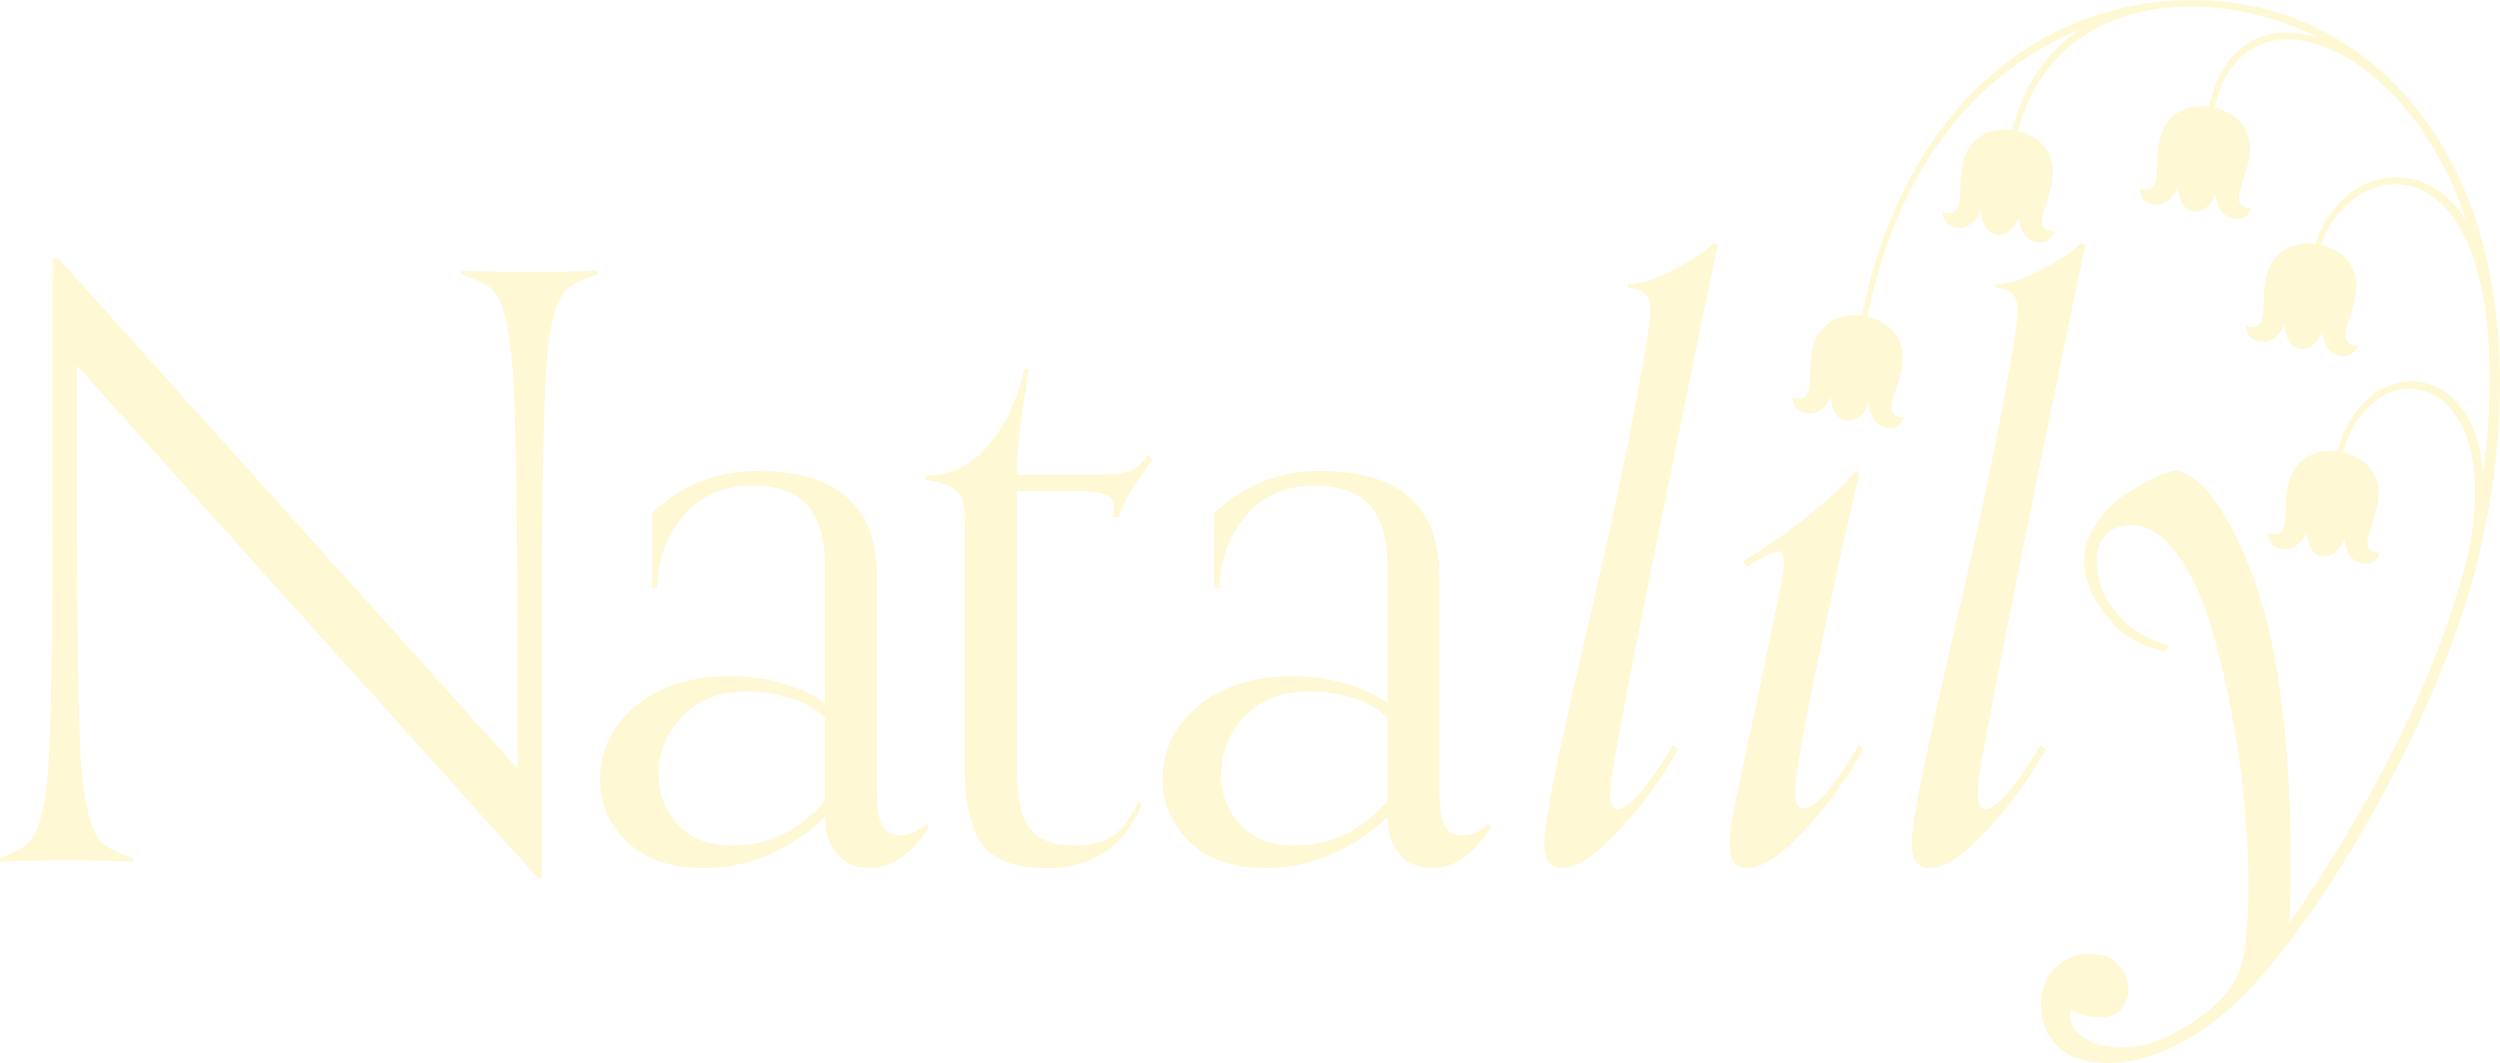
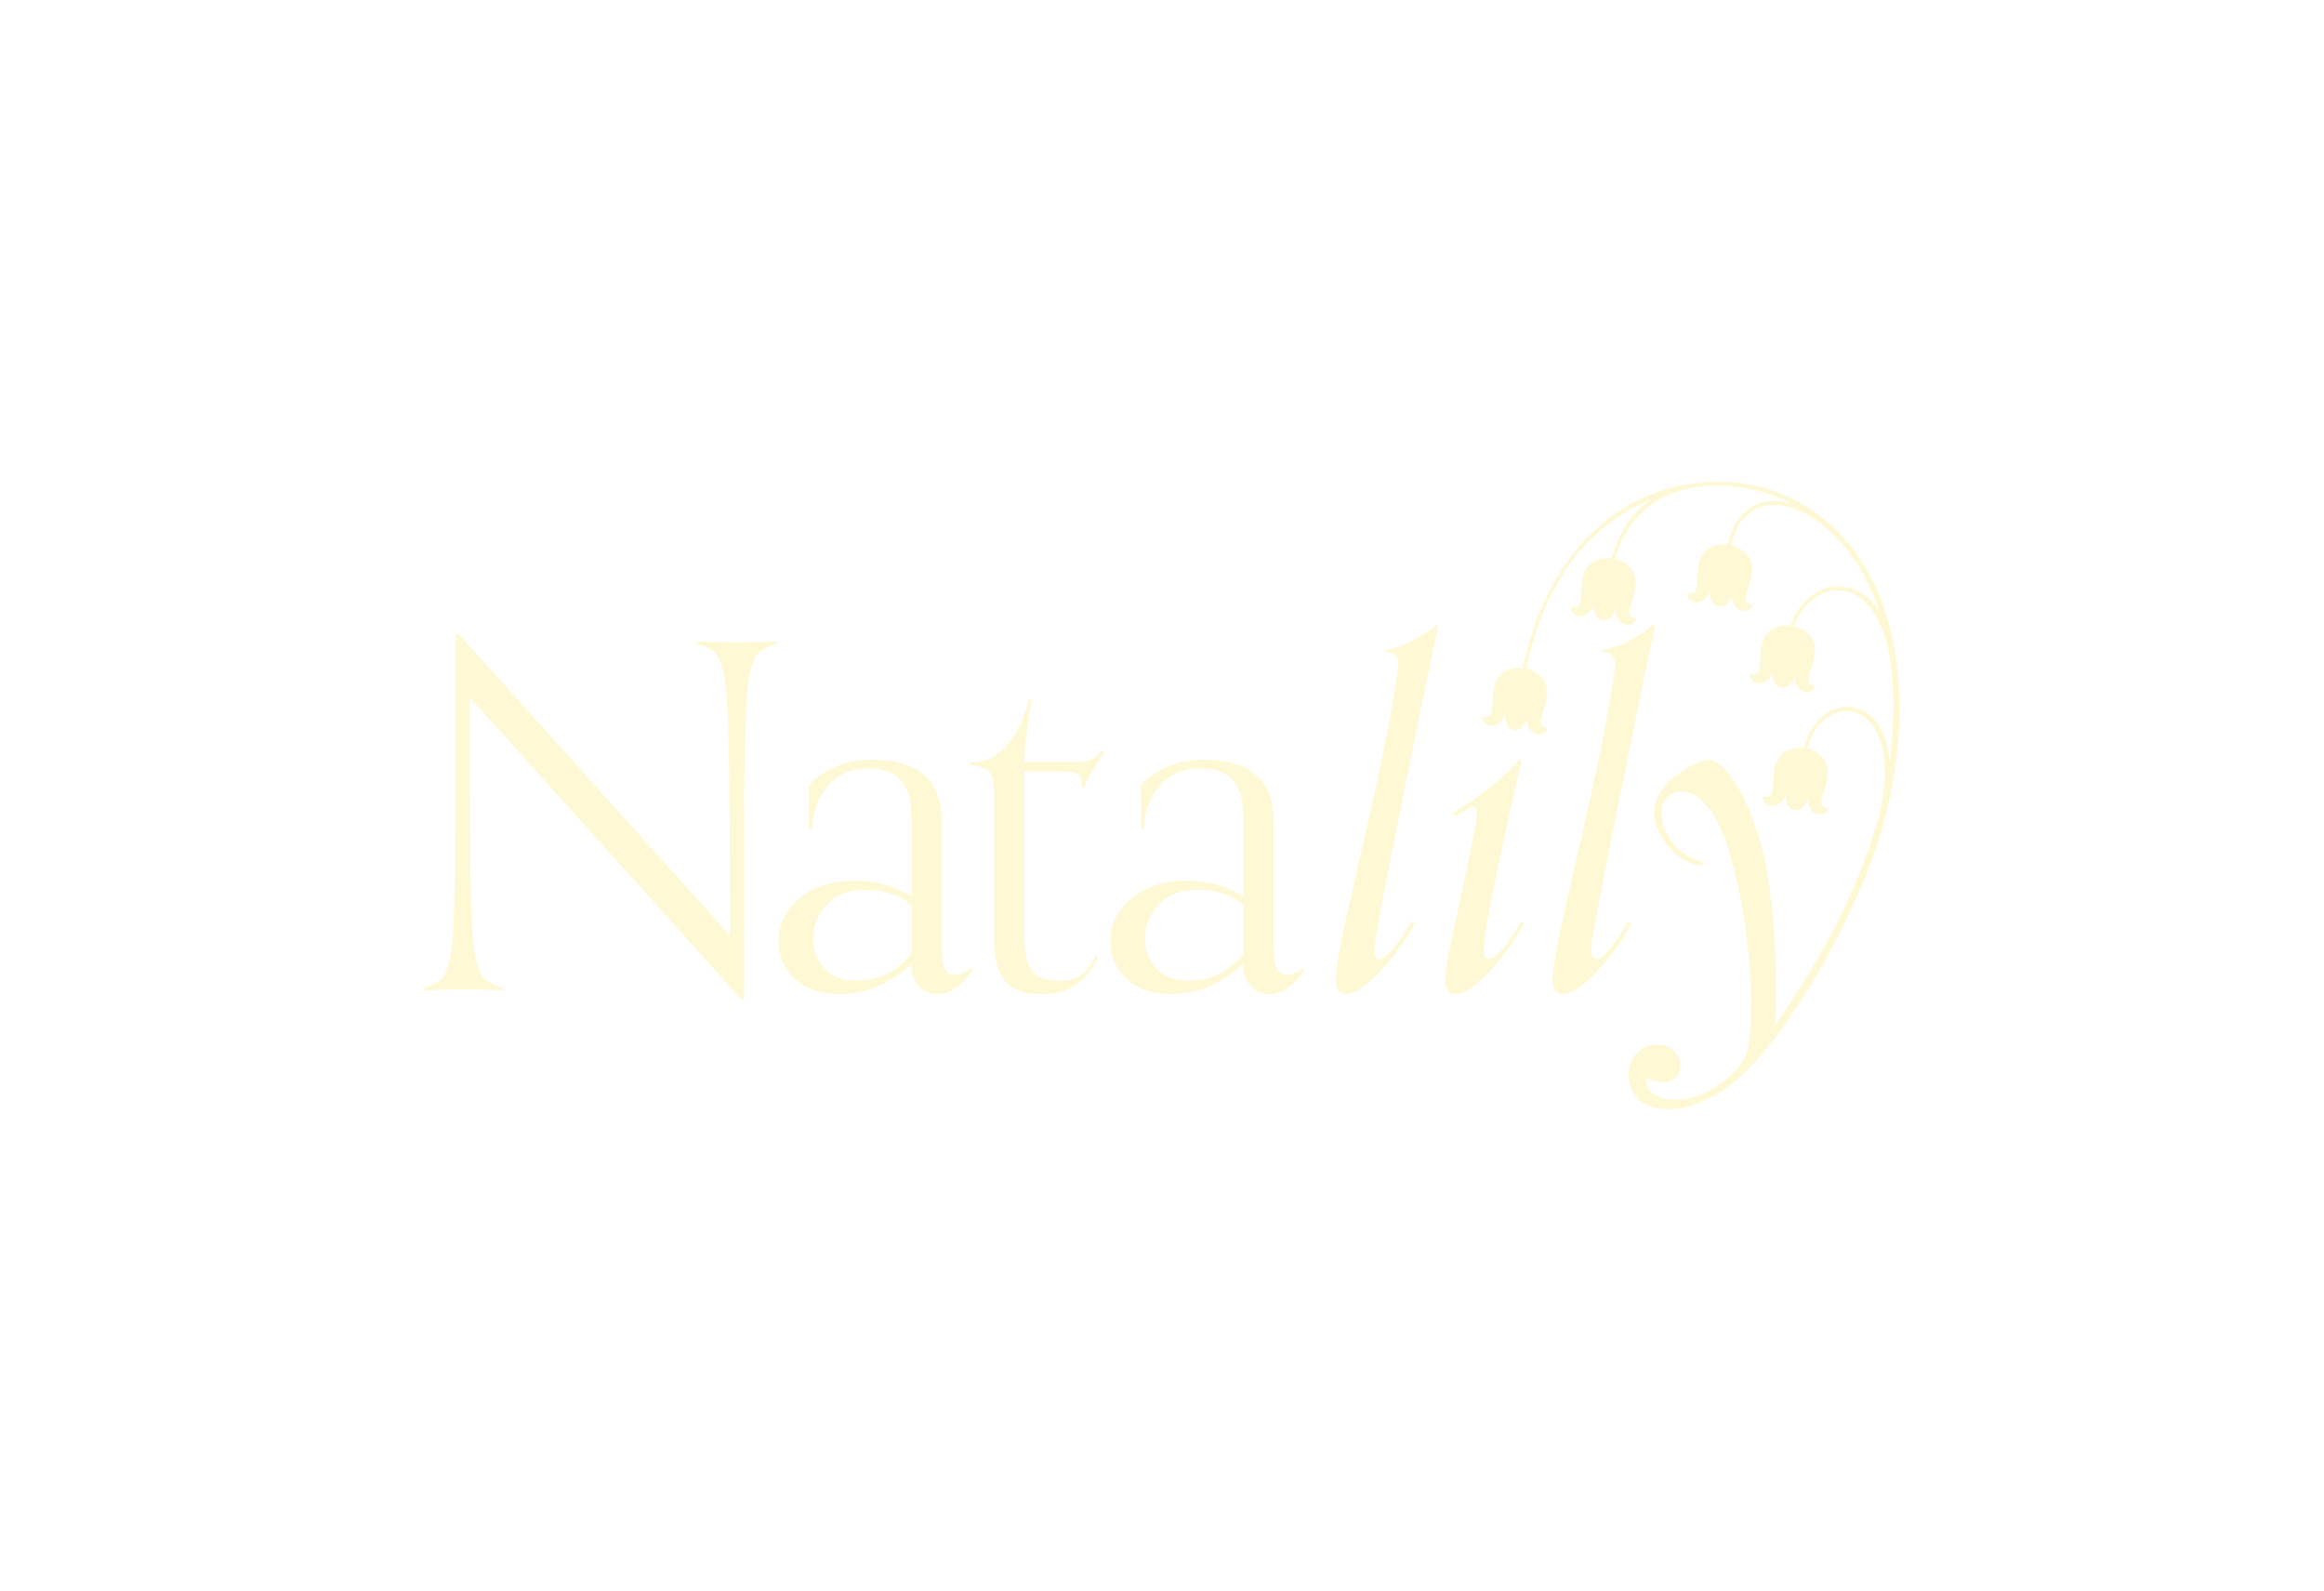
- <svg xmlns="http://www.w3.org/2000/svg" version="1.1" id="Layer_1" x="0px" y="0px" viewBox="0 0 95.937 40.792" style="enable-background:new 0 0 95.937 40.792;" xml:space="preserve">
+ <svg xmlns="http://www.w3.org/2000/svg" version="1.1" id="Layer_1" x="0px" y="0px" viewBox="-173 199.173 151.146 103.43" style="enable-background:new -173 199.173 151.146 103.43;" xml:space="preserve">
  <style type="text/css">
	.st0{fill:#FEF9D4;}
</style>
-   <g>
-     <path class="st0" d="M17.706,10.381v0.152c0.02,0.01,0.051,0.02,0.091,0.03c0.547,0.183,0.917,0.37,1.11,0.563   c0.374,0.405,0.623,1.338,0.744,2.797c0.142,1.621,0.213,5.885,0.213,12.795V29.5L2.235,9.91H2.022v6.885v1.292   c0,6.352-0.066,10.253-0.198,11.702c-0.122,1.327-0.365,2.177-0.729,2.552C0.923,32.524,0.557,32.716,0,32.92v0.151   c0.872-0.04,1.692-0.061,2.463-0.061c0.85,0,1.732,0.021,2.644,0.061V32.92c-0.02-0.011-0.046-0.021-0.076-0.031H5l-0.015-0.015   H4.97c-0.557-0.183-0.932-0.385-1.124-0.609c-0.365-0.425-0.608-1.397-0.73-2.918c-0.111-1.549-0.167-5.723-0.167-12.522v-2.797   l17.69,19.666h0.152v-7.158v-1.869c0-6.049,0.076-9.792,0.228-11.231c0.132-1.236,0.39-2.027,0.775-2.371   c0.182-0.162,0.562-0.34,1.14-0.532v-0.152c-0.872,0.041-1.733,0.061-2.584,0.061S18.618,10.422,17.706,10.381z" />
-     <path class="st0" d="M34.548,32.054c-0.335,0-0.568-0.13-0.7-0.388c-0.131-0.259-0.197-0.712-0.197-1.36v-8.192   c0-2.695-1.525-4.043-4.574-4.043c-1.368,0-2.566,0.406-3.595,1.216c-0.168,0.132-0.325,0.272-0.471,0.419v2.849h0.205   c0.03-0.851,0.231-1.581,0.601-2.189c0.369-0.607,0.815-1.049,1.337-1.322c0.522-0.274,1.076-0.41,1.664-0.41   c1.003,0,1.728,0.258,2.174,0.775c0.445,0.517,0.668,1.286,0.668,2.31v5.259c-0.456-0.325-1.011-0.579-1.664-0.76   c-0.653-0.183-1.305-0.275-1.953-0.275c-1.509,0-2.723,0.38-3.64,1.141c-0.917,0.76-1.375,1.696-1.375,2.811   c0,0.953,0.349,1.76,1.049,2.424c0.698,0.663,1.676,0.995,2.933,0.995c0.871,0,1.707-0.174,2.507-0.524   c0.801-0.35,1.515-0.828,2.143-1.436c0,0.578,0.152,1.049,0.456,1.414c0.304,0.364,0.73,0.546,1.276,0.546   c0.831,0,1.581-0.526,2.25-1.58l-0.061-0.152C35.247,31.896,34.902,32.054,34.548,32.054z M31.66,30.731   c-0.993,1.145-2.178,1.717-3.556,1.717c-0.902,0-1.598-0.268-2.09-0.805c-0.491-0.537-0.737-1.18-0.737-1.93   c0-0.841,0.301-1.581,0.904-2.219c0.603-0.639,1.431-0.958,2.485-0.958c0.598,0,1.165,0.089,1.702,0.267   c0.537,0.176,0.968,0.423,1.292,0.737V30.731z" />
-     <path class="st0" d="M56.131,32.054c-0.335,0-0.568-0.13-0.7-0.388c-0.131-0.259-0.197-0.712-0.197-1.36v-8.192   c0-2.695-1.525-4.043-4.574-4.043c-1.368,0-2.566,0.406-3.595,1.216c-0.168,0.132-0.325,0.272-0.471,0.419v2.849h0.205   c0.03-0.851,0.231-1.581,0.601-2.189c0.369-0.607,0.815-1.049,1.337-1.322c0.522-0.274,1.076-0.41,1.664-0.41   c1.003,0,1.728,0.258,2.174,0.775c0.445,0.517,0.668,1.286,0.668,2.31v5.259c-0.456-0.325-1.011-0.579-1.664-0.76   c-0.653-0.183-1.305-0.275-1.953-0.275c-1.509,0-2.723,0.38-3.64,1.141c-0.917,0.76-1.375,1.696-1.375,2.811   c0,0.953,0.349,1.76,1.049,2.424c0.698,0.663,1.676,0.995,2.933,0.995c0.871,0,1.707-0.174,2.507-0.524   c0.801-0.35,1.515-0.828,2.143-1.436c0,0.578,0.152,1.049,0.456,1.414c0.304,0.364,0.73,0.546,1.276,0.546   c0.831,0,1.581-0.526,2.25-1.58l-0.061-0.152C56.83,31.896,56.485,32.054,56.131,32.054z M53.243,30.731   c-0.993,1.145-2.178,1.717-3.556,1.717c-0.902,0-1.598-0.268-2.09-0.805c-0.491-0.537-0.737-1.18-0.737-1.93   c0-0.841,0.301-1.581,0.904-2.219c0.603-0.639,1.431-0.958,2.485-0.958c0.598,0,1.165,0.089,1.702,0.267   c0.537,0.176,0.968,0.423,1.292,0.737V30.731z" />
-     <path class="st0" d="M42.94,19.849c0.101-0.303,0.214-0.57,0.341-0.797c0.127-0.229,0.297-0.495,0.509-0.798   c0.213-0.304,0.355-0.512,0.426-0.623l-0.183-0.183c-0.222,0.365-0.481,0.585-0.774,0.661c-0.294,0.076-0.856,0.114-1.688,0.114   h-2.553c0-0.881,0.157-2.239,0.471-4.073h-0.182c-0.263,1.196-0.727,2.179-1.39,2.948c-0.664,0.771-1.467,1.156-2.409,1.156v0.151   c0.648,0.112,1.063,0.267,1.246,0.464c0.182,0.197,0.274,0.615,0.274,1.254v9.499c0,0.648,0.06,1.205,0.182,1.671   c0.121,0.467,0.276,0.829,0.464,1.087c0.187,0.259,0.43,0.459,0.729,0.6c0.299,0.142,0.583,0.234,0.851,0.274   c0.269,0.04,0.595,0.06,0.98,0.06c0.821,0,1.54-0.202,2.158-0.607c0.618-0.405,1.095-1.019,1.429-1.839l-0.152-0.092   c-0.264,0.609-0.583,1.039-0.957,1.292c-0.375,0.253-0.867,0.38-1.474,0.38c-0.801,0-1.371-0.215-1.71-0.645   c-0.34-0.431-0.51-1.178-0.51-2.243V18.847h2.25c0.557,0,0.945,0.044,1.162,0.136c0.218,0.091,0.327,0.264,0.327,0.517   c0,0.111-0.02,0.227-0.061,0.349H42.94z" />
-     <path class="st0" d="M65.917,9.424l-0.152-0.106c-0.314,0.324-0.831,0.67-1.55,1.041c-0.719,0.37-1.302,0.554-1.748,0.554v0.153   c0.577,0,0.867,0.278,0.867,0.836c0,0.232-0.082,0.825-0.244,1.777c-0.486,2.797-1.079,5.694-1.778,8.693   c-0.861,3.709-1.418,6.194-1.672,7.455c-0.253,1.261-0.38,2.115-0.38,2.561c0,0.618,0.228,0.927,0.684,0.927   c0.568,0,1.305-0.492,2.211-1.474c0.908-0.983,1.655-2.017,2.242-3.101L64.2,28.588c-0.345,0.588-0.667,1.077-0.966,1.467   c-0.298,0.39-0.536,0.653-0.714,0.79c-0.177,0.137-0.321,0.205-0.433,0.205c-0.203,0-0.304-0.218-0.304-0.653   c0-0.456,0.532-3.324,1.596-8.602C64.443,16.517,65.289,12.393,65.917,9.424z" />
-     <path class="st0" d="M69.199,31.019c-0.202,0-0.304-0.207-0.304-0.623c0-0.618,0.299-2.345,0.897-5.182s1.12-5.188,1.565-7.052   l-0.136-0.091c-0.943,1.105-2.391,2.265-4.347,3.481l0.152,0.197c0.639-0.395,1.034-0.593,1.185-0.593   c0.163,0,0.244,0.142,0.244,0.426c0,0.141-0.041,0.446-0.122,0.912l-0.927,4.483c-0.101,0.456-0.215,0.986-0.342,1.588   c-0.127,0.603-0.225,1.062-0.296,1.375c-0.071,0.315-0.14,0.649-0.206,1.004c-0.065,0.355-0.113,0.643-0.144,0.866   c-0.03,0.223-0.045,0.415-0.045,0.578c0,0.618,0.228,0.926,0.684,0.926c0.567,0,1.304-0.491,2.211-1.473   c0.907-0.984,1.654-2.017,2.241-3.101l-0.182-0.152C70.395,30.209,69.686,31.019,69.199,31.019z" />
-     <path class="st0" d="M78.304,28.588c-0.345,0.588-0.667,1.077-0.966,1.467c-0.298,0.39-0.536,0.653-0.714,0.79   c-0.177,0.137-0.321,0.205-0.433,0.205c-0.203,0-0.304-0.218-0.304-0.653c0-0.456,0.532-3.324,1.596-8.602   c1.064-5.278,1.91-9.402,2.538-12.371l-0.152-0.106c-0.314,0.324-0.831,0.67-1.55,1.041c-0.719,0.37-1.302,0.554-1.748,0.554v0.153   c0.577,0,0.867,0.278,0.867,0.836c0,0.232-0.082,0.825-0.244,1.777c-0.486,2.797-1.079,5.694-1.778,8.693   c-0.861,3.709-1.418,6.194-1.672,7.455c-0.253,1.261-0.38,2.115-0.38,2.561c0,0.618,0.228,0.927,0.684,0.927   c0.568,0,1.305-0.492,2.211-1.474c0.908-0.983,1.655-2.017,2.242-3.101L78.304,28.588z" />
-     <path class="st0" d="M84.222,0c-6.689,0-11.365,5.021-12.773,12.113c-0.793-0.1-1.709,0.223-1.915,1.377   c-0.11,0.62-0.043,0.992-0.123,1.442c-0.099,0.555-0.614,0.323-0.614,0.323s-0.054,0.509,0.499,0.607   c0.677,0.121,0.965-0.659,0.965-0.659s-0.008,0.83,0.582,0.936c0.589,0.105,0.869-0.677,0.869-0.677s0,0.832,0.677,0.953   c0.553,0.099,0.678-0.398,0.678-0.398s-0.563,0.041-0.464-0.516c0.08-0.449,0.272-0.774,0.383-1.396   c0.207-1.155-0.544-1.775-1.324-1.954c1.016-4.989,3.57-9.126,8.158-11.022c-1.224,0.801-2.125,2.055-2.604,3.855   c-0.793-0.1-1.71,0.223-1.915,1.376c-0.111,0.621-0.044,0.994-0.124,1.443c-0.099,0.555-0.613,0.323-0.613,0.323   s-0.055,0.509,0.498,0.607c0.678,0.121,0.965-0.659,0.965-0.659s-0.008,0.83,0.582,0.936c0.589,0.105,0.869-0.677,0.869-0.677   s0,0.832,0.677,0.953c0.553,0.099,0.678-0.398,0.678-0.398s-0.563,0.041-0.464-0.516c0.081-0.449,0.273-0.774,0.383-1.395   c0.206-1.155-0.543-1.775-1.322-1.955c0.952-3.469,3.739-4.769,6.631-4.769c1.714,0,3.464,0.456,4.892,1.188   c-2.032-0.617-3.664,0.273-4.181,2.648c-0.792-0.101-1.709,0.222-1.915,1.376c-0.111,0.62-0.043,0.992-0.123,1.442   c-0.099,0.556-0.614,0.322-0.614,0.322s-0.054,0.51,0.498,0.609c0.678,0.121,0.966-0.66,0.966-0.66s-0.008,0.831,0.581,0.936   c0.59,0.105,0.869-0.677,0.869-0.677s0,0.832,0.678,0.953c0.553,0.098,0.678-0.399,0.678-0.399s-0.563,0.041-0.464-0.514   c0.08-0.45,0.273-0.776,0.383-1.396c0.206-1.155-0.544-1.775-1.323-1.954c1.144-5.01,7.431-2.411,9.65,4.311   c-1.803-2.762-4.964-1.741-5.776,0.92c-0.793-0.101-1.71,0.222-1.916,1.376c-0.111,0.62-0.043,0.993-0.123,1.442   c-0.099,0.555-0.614,0.323-0.614,0.323s-0.054,0.51,0.498,0.608c0.678,0.122,0.966-0.66,0.966-0.66s-0.008,0.831,0.581,0.936   c0.59,0.105,0.869-0.677,0.869-0.677s0,0.832,0.678,0.953c0.553,0.099,0.678-0.398,0.678-0.398s-0.563,0.041-0.464-0.515   c0.08-0.45,0.272-0.775,0.383-1.395c0.206-1.155-0.542-1.775-1.321-1.955c1.07-3.306,6.463-4.241,6.463,5.119   c0,1.241-0.088,2.493-0.246,3.712c-0.296-4.612-4.622-4.637-5.587-0.91c-0.793-0.1-1.71,0.223-1.916,1.377   c-0.11,0.62-0.043,0.993-0.123,1.442c-0.099,0.555-0.613,0.323-0.613,0.323s-0.055,0.51,0.498,0.608   c0.678,0.12,0.965-0.66,0.965-0.66s-0.008,0.831,0.581,0.936c0.59,0.105,0.87-0.677,0.87-0.677s0,0.832,0.677,0.953   c0.553,0.099,0.679-0.398,0.679-0.398s-0.564,0.041-0.464-0.515c0.08-0.45,0.272-0.775,0.383-1.395   c0.206-1.156-0.543-1.776-1.323-1.956c1.119-4.026,6.281-3.295,4.788,3.922c-1.251,5.012-3.93,9.914-6.852,14.15   c0.163-3.797-0.037-9.166-1.154-12.599c-0.35-1.074-0.736-1.985-1.156-2.735c-0.421-0.75-0.805-1.275-1.155-1.573   c-0.35-0.299-0.65-0.449-0.904-0.449c-0.152,0-0.41,0.084-0.776,0.251c-0.364,0.167-0.754,0.388-1.17,0.661   c-0.415,0.274-0.78,0.641-1.093,1.102c-0.315,0.461-0.472,0.939-0.472,1.436c0,0.709,0.297,1.429,0.89,2.159   c0.592,0.729,1.335,1.165,2.226,1.306l0.152-0.227c-0.851-0.213-1.528-0.626-2.029-1.239c-0.502-0.613-0.753-1.28-0.753-1.999   c0-0.405,0.117-0.734,0.35-0.988c0.233-0.253,0.557-0.38,0.973-0.38c0.618,0,1.188,0.347,1.709,1.041   c0.522,0.695,0.948,1.563,1.277,2.607c0.329,1.044,0.613,2.204,0.851,3.48c0.238,1.277,0.408,2.478,0.509,3.602   c0.102,1.125,0.153,2.133,0.153,3.024c0,1.308-0.082,2.316-0.244,3.025c-0.213,0.84-0.829,1.595-1.846,2.264   c-1.019,0.669-1.938,1.003-2.759,1.003c-0.577,0-1.054-0.119-1.429-0.357c-0.375-0.237-0.561-0.534-0.561-0.889   c0-0.101,0.009-0.172,0.03-0.213c0.091,0.081,0.253,0.153,0.486,0.213c0.233,0.061,0.446,0.091,0.638,0.091   c0.345,0,0.61-0.104,0.798-0.312c0.187-0.207,0.281-0.462,0.281-0.767c0-0.364-0.132-0.684-0.394-0.957   c-0.264-0.274-0.629-0.41-1.095-0.41c-0.496,0-0.932,0.174-1.307,0.524s-0.562,0.838-0.562,1.466c0,0.629,0.217,1.153,0.653,1.573   c0.436,0.421,1.079,0.631,1.931,0.631c0.79,0,1.597-0.195,2.423-0.585c0.826-0.391,1.604-0.917,2.333-1.581   c3.035-2.759,7.82-10.643,9.437-17.157l0.005,0.001c0.164-0.824,0.836-3.341,0.836-6.748C95.937,4.771,90.098,0,84.222,0z" />
+   <g id="XMLID_80_">
+     <path id="XMLID_93_" class="st0" d="M-124.757,264.185l-17.69-19.666v2.797c0,6.799,0.056,10.973,0.167,12.522   c0.122,1.521,0.365,2.493,0.73,2.918c0.192,0.224,0.567,0.426,1.124,0.609h0.015l0.015,0.015h0.031   c0.03,0.01,0.056,0.02,0.076,0.031v0.151c-0.912-0.04-1.794-0.061-2.644-0.061c-0.771,0-1.591,0.021-2.463,0.061v-0.151   c0.557-0.204,0.923-0.396,1.095-0.579c0.364-0.375,0.607-1.225,0.729-2.552c0.132-1.449,0.198-5.35,0.198-11.702v-1.292v-6.885   h0.213l17.629,19.59v-2.782c0-6.91-0.071-11.174-0.213-12.795c-0.121-1.459-0.37-2.392-0.744-2.797   c-0.193-0.193-0.563-0.38-1.11-0.563c-0.04-0.01-0.071-0.02-0.091-0.03v-0.152c0.912,0.041,1.793,0.061,2.644,0.061   s1.712-0.02,2.584-0.061v0.152c-0.578,0.192-0.958,0.37-1.14,0.532c-0.385,0.344-0.643,1.135-0.775,2.371   c-0.152,1.439-0.228,5.182-0.228,11.231v1.869v7.158L-124.757,264.185L-124.757,264.185z" />
+     <path id="XMLID_90_" class="st0" d="M-120.384,250.197c0.146-0.147,0.303-0.287,0.471-0.419c1.029-0.81,2.227-1.216,3.595-1.216   c3.049,0,4.574,1.348,4.574,4.043v8.192c0,0.648,0.066,1.101,0.197,1.36c0.132,0.258,0.365,0.388,0.7,0.388   c0.354,0,0.699-0.158,1.033-0.472l0.061,0.152c-0.669,1.054-1.419,1.58-2.25,1.58c-0.546,0-0.972-0.182-1.276-0.546   c-0.304-0.365-0.456-0.836-0.456-1.414c-0.628,0.608-1.342,1.086-2.143,1.436c-0.8,0.35-1.636,0.524-2.507,0.524   c-1.257,0-2.235-0.332-2.933-0.995c-0.7-0.664-1.049-1.471-1.049-2.424c0-1.115,0.458-2.051,1.375-2.811   c0.917-0.761,2.131-1.141,3.64-1.141c0.648,0,1.3,0.092,1.953,0.275c0.653,0.181,1.208,0.435,1.664,0.76v-5.259   c0-1.024-0.223-1.793-0.668-2.31c-0.446-0.517-1.171-0.775-2.174-0.775c-0.588,0-1.142,0.136-1.664,0.41   c-0.522,0.273-0.968,0.715-1.337,1.322c-0.37,0.608-0.571,1.338-0.601,2.189h-0.205 M-113.735,258.031   c-0.324-0.314-0.755-0.561-1.292-0.737c-0.537-0.178-1.104-0.267-1.702-0.267c-1.054,0-1.882,0.319-2.485,0.958   c-0.603,0.638-0.904,1.378-0.904,2.219c0,0.75,0.246,1.393,0.737,1.93c0.492,0.537,1.188,0.805,2.09,0.805   c1.378,0,2.563-0.572,3.556-1.717V258.031L-113.735,258.031z" />
+     <path id="XMLID_87_" class="st0" d="M-98.801,250.197c0.146-0.147,0.303-0.287,0.471-0.419c1.029-0.81,2.227-1.216,3.595-1.216   c3.049,0,4.574,1.348,4.574,4.043v8.192c0,0.648,0.066,1.101,0.197,1.36c0.132,0.258,0.365,0.388,0.7,0.388   c0.354,0,0.699-0.158,1.033-0.472l0.061,0.152c-0.669,1.054-1.419,1.58-2.25,1.58c-0.546,0-0.972-0.182-1.276-0.546   c-0.304-0.365-0.456-0.836-0.456-1.414c-0.628,0.608-1.342,1.086-2.143,1.436c-0.8,0.35-1.636,0.524-2.507,0.524   c-1.257,0-2.235-0.332-2.933-0.995c-0.7-0.664-1.049-1.471-1.049-2.424c0-1.115,0.458-2.051,1.375-2.811   c0.917-0.761,2.131-1.141,3.64-1.141c0.648,0,1.3,0.092,1.953,0.275c0.653,0.181,1.208,0.435,1.664,0.76v-5.259   c0-1.024-0.223-1.793-0.668-2.31c-0.446-0.517-1.171-0.775-2.174-0.775c-0.588,0-1.142,0.136-1.664,0.41   c-0.522,0.273-0.968,0.715-1.337,1.322c-0.37,0.608-0.571,1.338-0.601,2.189h-0.205 M-92.152,258.031   c-0.324-0.314-0.755-0.561-1.292-0.737c-0.537-0.178-1.104-0.267-1.702-0.267c-1.054,0-1.882,0.319-2.485,0.958   c-0.603,0.638-0.904,1.378-0.904,2.219c0,0.75,0.246,1.393,0.737,1.93c0.492,0.537,1.188,0.805,2.09,0.805   c1.378,0,2.563-0.572,3.556-1.717C-92.152,261.222-92.152,258.031-92.152,258.031z" />
+     <path id="XMLID_86_" class="st0" d="M-101.574,261.359c-0.334,0.82-0.811,1.434-1.429,1.839c-0.618,0.405-1.337,0.607-2.158,0.607   c-0.385,0-0.711-0.02-0.98-0.06c-0.268-0.04-0.552-0.132-0.851-0.274c-0.299-0.141-0.542-0.341-0.729-0.6   c-0.188-0.258-0.343-0.62-0.464-1.087c-0.122-0.466-0.182-1.023-0.182-1.671v-9.499c0-0.639-0.092-1.057-0.274-1.254   c-0.183-0.197-0.598-0.352-1.246-0.464v-0.151c0.942,0,1.745-0.385,2.409-1.156c0.663-0.769,1.127-1.752,1.39-2.948h0.182   c-0.314,1.834-0.471,3.192-0.471,4.073h2.553c0.832,0,1.394-0.038,1.688-0.114c0.293-0.076,0.552-0.296,0.774-0.661l0.183,0.183   c-0.071,0.111-0.213,0.319-0.426,0.623c-0.212,0.303-0.382,0.569-0.509,0.798c-0.127,0.227-0.24,0.494-0.341,0.797h-0.244   c0.041-0.122,0.061-0.238,0.061-0.349c0-0.253-0.109-0.426-0.327-0.517c-0.217-0.092-0.605-0.136-1.162-0.136h-2.25v10.713   c0,1.065,0.17,1.812,0.51,2.243c0.339,0.43,0.909,0.645,1.71,0.645c0.607,0,1.099-0.127,1.474-0.38   c0.374-0.253,0.693-0.683,0.957-1.292L-101.574,261.359z" />
+     <path id="XMLID_85_" class="st0" d="M-79.478,239.915c-0.628,2.969-1.474,7.093-2.538,12.371c-1.064,5.278-1.596,8.146-1.596,8.602   c0,0.435,0.101,0.653,0.304,0.653c0.112,0,0.256-0.068,0.433-0.205c0.178-0.137,0.416-0.4,0.714-0.79   c0.299-0.39,0.621-0.879,0.966-1.467l0.197,0.152c-0.587,1.084-1.334,2.118-2.242,3.101c-0.906,0.982-1.643,1.474-2.211,1.474   c-0.456,0-0.684-0.309-0.684-0.927c0-0.446,0.127-1.3,0.38-2.561c0.254-1.261,0.811-3.746,1.672-7.455   c0.699-2.999,1.292-5.896,1.778-8.693c0.162-0.952,0.244-1.545,0.244-1.777c0-0.558-0.29-0.836-0.867-0.836v-0.153   c0.446,0,1.029-0.184,1.748-0.554c0.719-0.371,1.236-0.717,1.55-1.041L-79.478,239.915z" />
+     <path id="XMLID_84_" class="st0" d="M-77.062,252.986c0.081-0.466,0.122-0.771,0.122-0.912c0-0.284-0.081-0.426-0.244-0.426   c-0.151,0-0.546,0.198-1.185,0.593l-0.152-0.197c1.956-1.216,3.404-2.376,4.347-3.481l0.136,0.091   c-0.445,1.864-0.967,4.215-1.565,7.052c-0.598,2.837-0.897,4.564-0.897,5.182c0,0.416,0.102,0.623,0.304,0.623   c0.487,0,1.196-0.81,2.128-2.431l0.182,0.152c-0.587,1.084-1.334,2.117-2.241,3.101c-0.907,0.982-1.644,1.473-2.211,1.473   c-0.456,0-0.684-0.308-0.684-0.926c0-0.163,0.015-0.355,0.045-0.578c0.031-0.223,0.079-0.511,0.144-0.866   c0.066-0.355,0.135-0.689,0.206-1.004c0.071-0.313,0.169-0.772,0.296-1.375c0.127-0.602,0.241-1.132,0.342-1.588L-77.062,252.986z" />
+     <path id="XMLID_83_" class="st0" d="M-65.375,239.915c-0.628,2.969-1.474,7.093-2.538,12.371c-1.064,5.278-1.596,8.146-1.596,8.602   c0,0.435,0.101,0.653,0.304,0.653c0.112,0,0.256-0.068,0.433-0.205c0.178-0.137,0.416-0.4,0.714-0.79   c0.299-0.39,0.621-0.879,0.966-1.467l0.197,0.152c-0.587,1.084-1.334,2.118-2.242,3.101c-0.906,0.982-1.643,1.474-2.211,1.474   c-0.456,0-0.684-0.309-0.684-0.927c0-0.446,0.127-1.3,0.38-2.561c0.254-1.261,0.811-3.746,1.672-7.455   c0.699-2.999,1.292-5.896,1.778-8.693c0.162-0.952,0.244-1.545,0.244-1.777c0-0.558-0.29-0.836-0.867-0.836v-0.153   c0.446,0,1.029-0.184,1.748-0.554c0.719-0.371,1.236-0.717,1.55-1.041L-65.375,239.915z" />
+     <path id="XMLID_82_" class="st0" d="M-61.173,230.492c-6.689,0-11.365,5.021-12.773,12.113c-0.793-0.1-1.709,0.223-1.915,1.377   c-0.11,0.62-0.043,0.992-0.123,1.442c-0.099,0.555-0.614,0.323-0.614,0.323s-0.054,0.509,0.499,0.607   c0.677,0.121,0.965-0.659,0.965-0.659s-0.008,0.83,0.582,0.936c0.589,0.105,0.869-0.677,0.869-0.677s0,0.832,0.677,0.953   c0.553,0.099,0.678-0.398,0.678-0.398s-0.563,0.041-0.464-0.516c0.08-0.449,0.272-0.774,0.383-1.396   c0.207-1.155-0.544-1.775-1.324-1.954c1.016-4.989,3.57-9.126,8.158-11.022c-1.224,0.801-2.125,2.055-2.604,3.855   c-0.793-0.1-1.71,0.223-1.915,1.376c-0.111,0.621-0.044,0.994-0.124,1.443c-0.099,0.555-0.613,0.323-0.613,0.323   s-0.055,0.509,0.498,0.607c0.678,0.121,0.965-0.659,0.965-0.659s-0.008,0.83,0.582,0.936c0.589,0.105,0.869-0.677,0.869-0.677   s0,0.832,0.677,0.953c0.553,0.099,0.678-0.398,0.678-0.398s-0.563,0.041-0.464-0.516c0.081-0.449,0.273-0.774,0.383-1.395   c0.206-1.155-0.543-1.775-1.322-1.955c0.952-3.469,3.739-4.769,6.631-4.769c1.714,0,3.464,0.456,4.892,1.188   c-2.032-0.617-3.664,0.273-4.181,2.648c-0.792-0.101-1.709,0.222-1.915,1.376c-0.111,0.62-0.043,0.992-0.123,1.442   c-0.099,0.556-0.614,0.322-0.614,0.322s-0.054,0.51,0.498,0.609c0.678,0.121,0.966-0.66,0.966-0.66s-0.008,0.831,0.581,0.936   c0.59,0.105,0.869-0.677,0.869-0.677s0,0.832,0.678,0.953c0.553,0.098,0.678-0.399,0.678-0.399s-0.563,0.041-0.464-0.514   c0.08-0.45,0.273-0.776,0.383-1.396c0.206-1.155-0.544-1.775-1.323-1.954c1.144-5.01,7.431-2.411,9.65,4.311   c-1.803-2.762-4.964-1.741-5.776,0.92c-0.793-0.101-1.71,0.222-1.916,1.376c-0.111,0.62-0.043,0.993-0.123,1.442   c-0.099,0.555-0.614,0.323-0.614,0.323s-0.054,0.51,0.498,0.608c0.678,0.122,0.966-0.66,0.966-0.66s-0.008,0.831,0.581,0.936   c0.59,0.105,0.869-0.677,0.869-0.677s0,0.832,0.678,0.953c0.553,0.099,0.678-0.398,0.678-0.398s-0.563,0.041-0.464-0.515   c0.08-0.45,0.272-0.775,0.383-1.395c0.206-1.155-0.542-1.775-1.321-1.955c1.07-3.306,6.463-4.241,6.463,5.119   c0,1.241-0.088,2.493-0.246,3.712c-0.296-4.612-4.622-4.637-5.587-0.91c-0.793-0.1-1.71,0.223-1.916,1.377   c-0.11,0.62-0.043,0.993-0.123,1.442c-0.099,0.555-0.613,0.323-0.613,0.323s-0.055,0.51,0.498,0.608   c0.678,0.12,0.965-0.66,0.965-0.66s-0.008,0.831,0.581,0.936c0.59,0.105,0.87-0.677,0.87-0.677s0,0.832,0.677,0.953   c0.553,0.099,0.679-0.398,0.679-0.398s-0.564,0.041-0.464-0.515c0.08-0.45,0.272-0.775,0.383-1.395   c0.206-1.156-0.543-1.776-1.323-1.956c1.119-4.026,6.281-3.295,4.788,3.922c-1.251,5.012-3.93,9.815-6.852,14.051   c0.163-3.797-0.037-9.067-1.154-12.5c-0.35-1.074-0.736-1.985-1.156-2.735c-0.421-0.75-0.805-1.275-1.155-1.573   c-0.35-0.299-0.65-0.449-0.904-0.449c-0.152,0-0.41,0.084-0.776,0.251c-0.364,0.167-0.754,0.388-1.17,0.661   c-0.415,0.274-0.78,0.641-1.093,1.102c-0.315,0.461-0.472,0.939-0.472,1.436c0,0.709,0.297,1.429,0.89,2.159   c0.592,0.729,1.335,1.165,2.226,1.306l0.152-0.227c-0.851-0.213-1.528-0.626-2.029-1.239c-0.502-0.613-0.753-1.28-0.753-1.999   c0-0.405,0.117-0.734,0.35-0.988c0.233-0.253,0.557-0.38,0.973-0.38c0.618,0,1.188,0.347,1.709,1.041   c0.522,0.695,0.948,1.563,1.277,2.607c0.329,1.044,0.613,2.204,0.851,3.48c0.238,1.277,0.408,2.478,0.509,3.602   c0.102,1.125,0.153,2.133,0.153,3.024c0,1.308-0.082,2.316-0.244,3.025c-0.213,0.84-0.829,1.595-1.846,2.264   c-1.019,0.669-1.938,1.003-2.759,1.003c-0.577,0-1.054-0.119-1.429-0.357c-0.375-0.237-0.561-0.534-0.561-0.889   c0-0.101,0.009-0.172,0.03-0.213c0.091,0.081,0.253,0.153,0.486,0.213c0.233,0.061,0.446,0.091,0.638,0.091   c0.345,0,0.61-0.104,0.798-0.312c0.187-0.207,0.281-0.462,0.281-0.767c0-0.364-0.132-0.684-0.394-0.957   c-0.264-0.274-0.629-0.41-1.095-0.41c-0.496,0-0.932,0.174-1.307,0.524s-0.562,0.838-0.562,1.466c0,0.629,0.217,1.153,0.653,1.573   c0.436,0.421,1.079,0.631,1.931,0.631c0.79,0,1.597-0.195,2.423-0.585c0.826-0.391,1.604-0.917,2.333-1.581   c3.035-2.759,7.82-10.643,9.437-17.157l0.005,0.001c0.164-0.824,0.836-3.341,0.836-6.748   C-49.459,235.262-55.298,230.492-61.173,230.492" />
  </g>
</svg>
